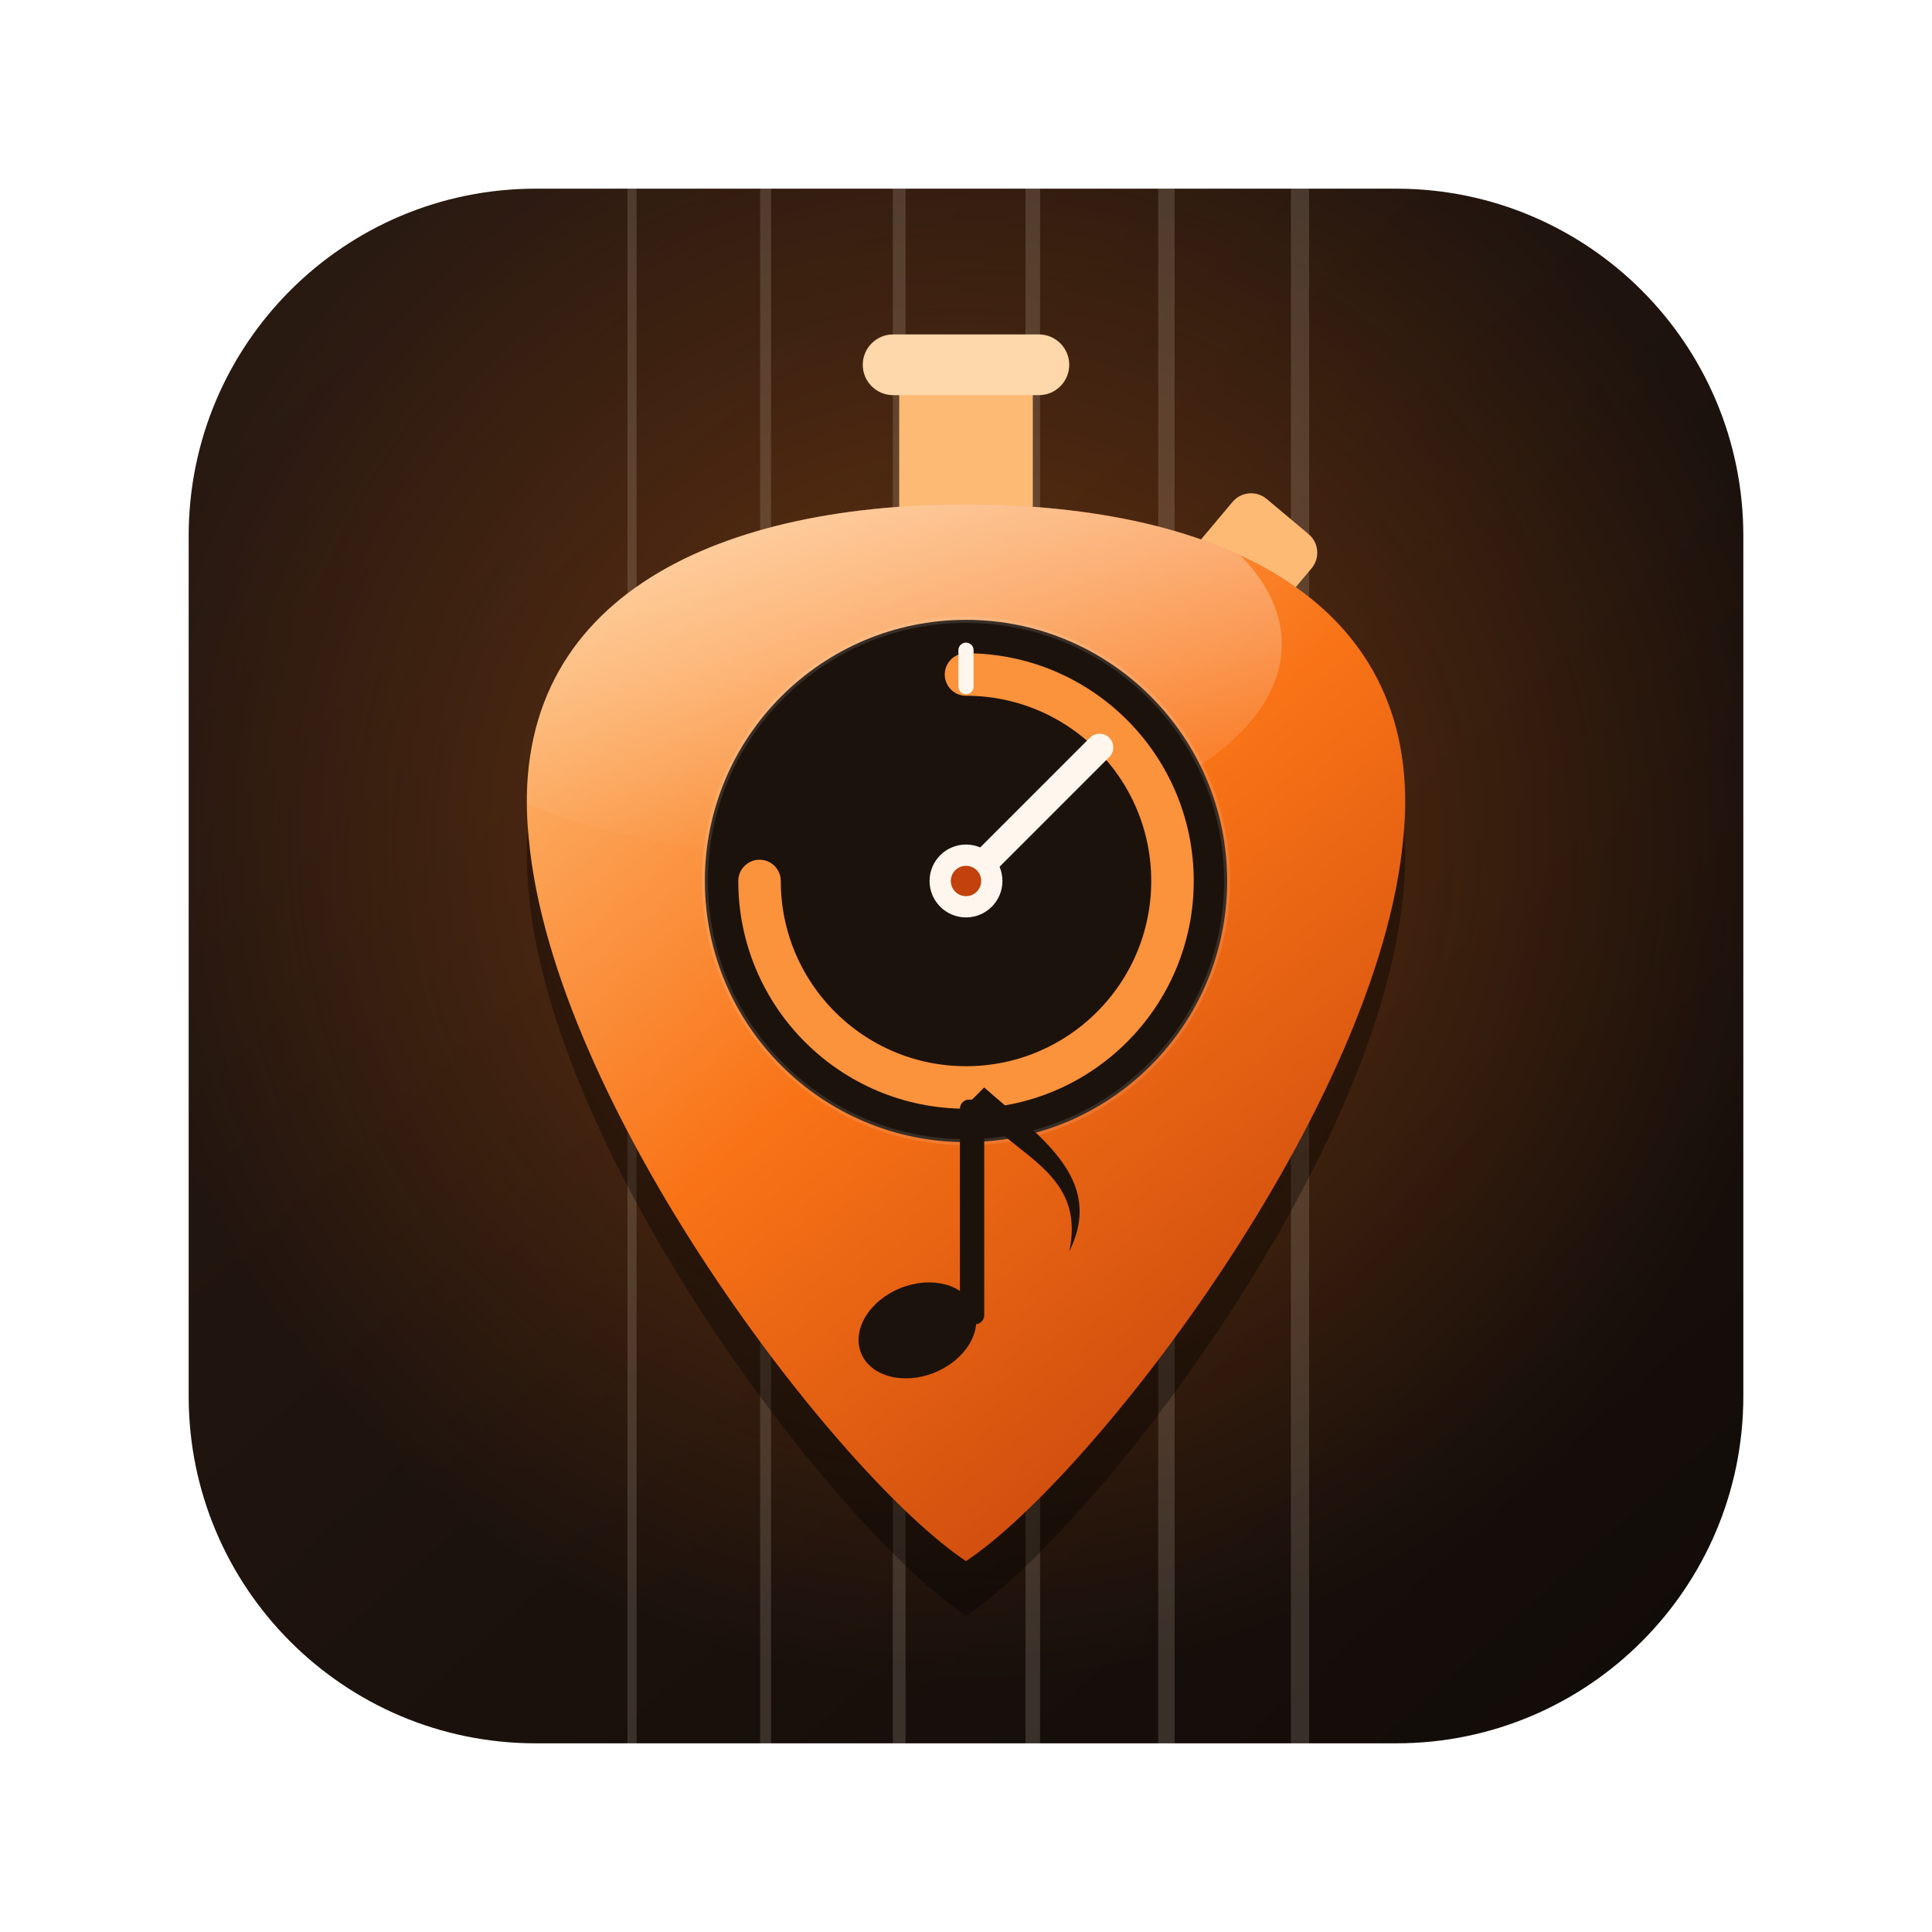
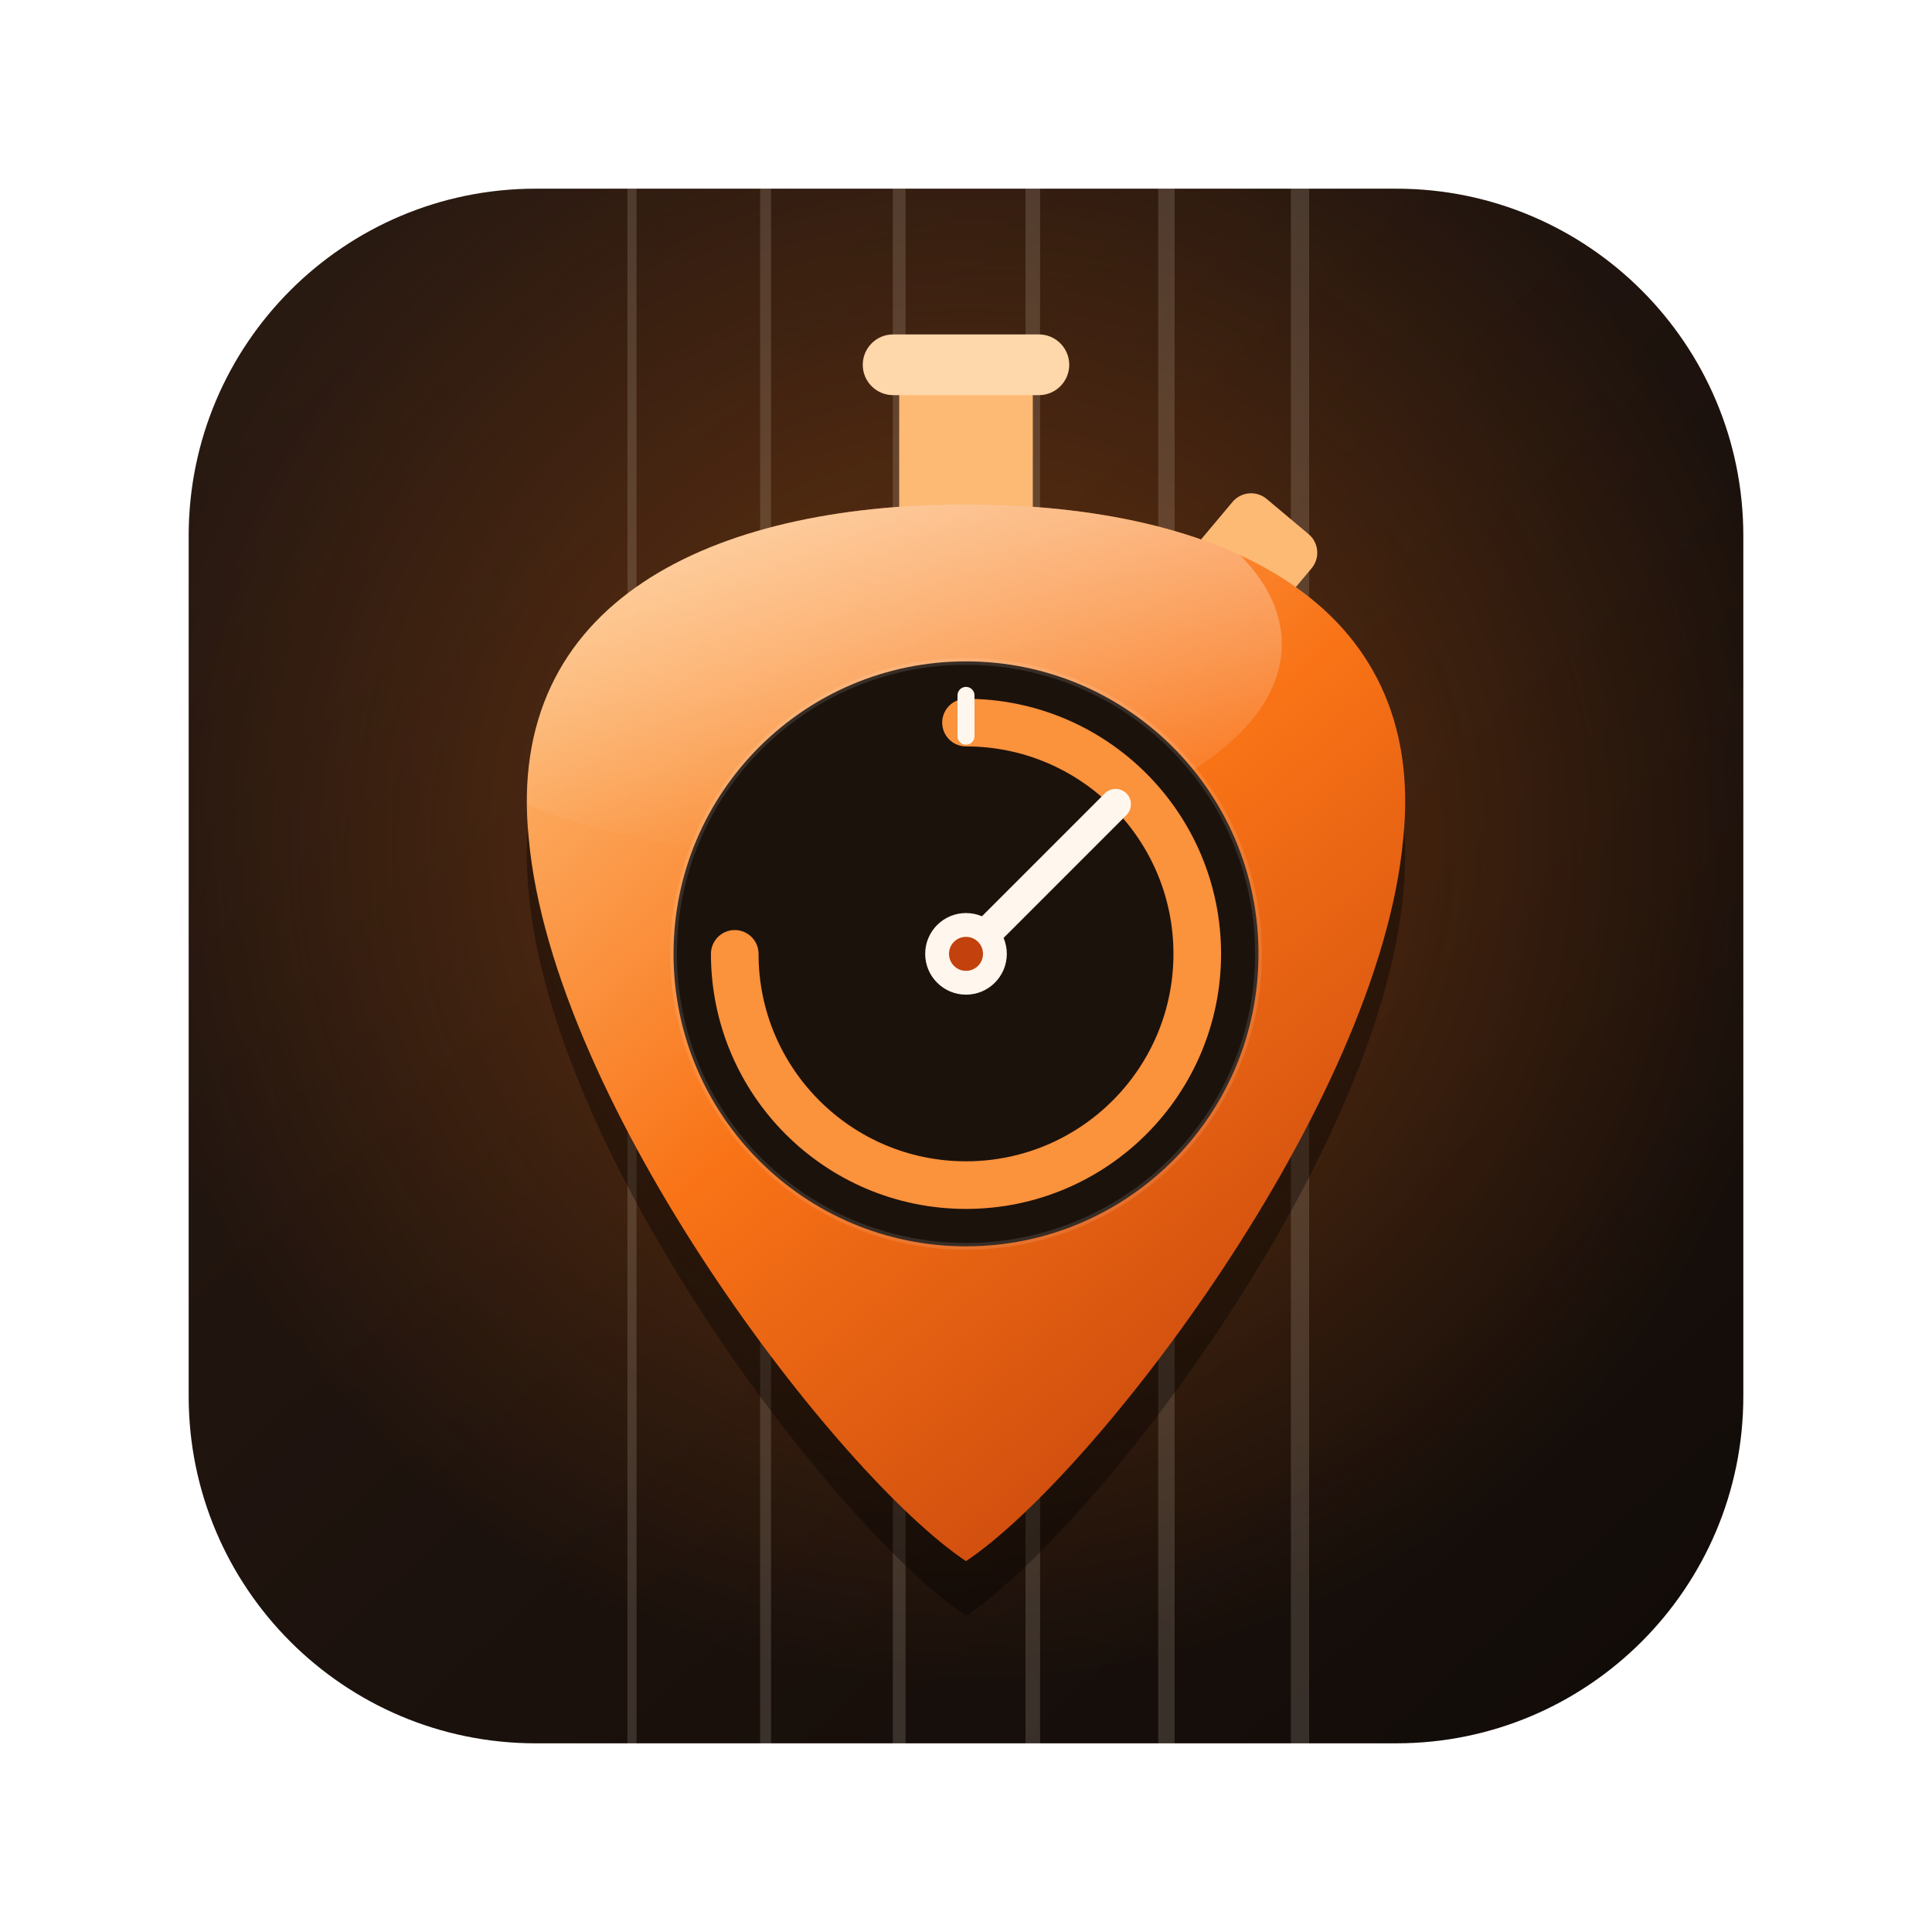
<svg xmlns="http://www.w3.org/2000/svg" viewBox="0 0 512 512">
  <defs>
    <linearGradient id="bg" x1="0" y1="0" x2="0.9" y2="1">
      <stop offset="0" stop-color="#2a1a12" />
      <stop offset="1" stop-color="#120c09" />
    </linearGradient>
    <radialGradient id="glow" cx="0.5" cy="0.42" r="0.55">
      <stop offset="0" stop-color="#f97316" stop-opacity=".35" />
      <stop offset="1" stop-color="#f97316" stop-opacity="0" />
    </radialGradient>
    <linearGradient id="pick" x1="0.15" y1="0" x2="0.85" y2="1">
      <stop offset="0" stop-color="#fdba74" />
      <stop offset=".45" stop-color="#f97316" />
      <stop offset="1" stop-color="#c2410c" />
    </linearGradient>
    <linearGradient id="sheen" x1="0" y1="0" x2="0" y2="1">
      <stop offset="0" stop-color="#fff" stop-opacity=".45" />
      <stop offset="1" stop-color="#fff" stop-opacity="0" />
    </linearGradient>
    <clipPath id="pc">
      <path id="pickpath" d="M256 452 C214 424 120 302 112 214 C104 136 172 104 256 104 C340 104 408 136 400 214 C392 302 298 424 256 452 Z" />
    </clipPath>
  </defs>
  <clipPath id="rr">
    <rect x="50" y="50" width="412" height="412" rx="92" />
  </clipPath>
  <g clip-path="url(#rr)">
    <g transform="translate(50 50) scale(0.804688)">
      <g id="bgrect">
        <rect width="512" height="512" fill="url(#bg)" />
        <rect width="512" height="512" fill="url(#glow)" />
        <g stroke="#f5e6d3" stroke-linecap="round" opacity=".16">
          <line x1="146" y1="0" x2="146" y2="512" stroke-width="3" />
          <line x1="190" y1="0" x2="190" y2="512" stroke-width="3.6" />
          <line x1="234" y1="0" x2="234" y2="512" stroke-width="4.2" />
          <line x1="278" y1="0" x2="278" y2="512" stroke-width="4.8" />
          <line x1="322" y1="0" x2="322" y2="512" stroke-width="5.4" />
          <line x1="366" y1="0" x2="366" y2="512" stroke-width="6" />
        </g>
      </g>
      <rect x="234" y="58" width="44" height="60" rx="8" fill="#fdba74" />
      <rect x="222" y="48" width="68" height="20" rx="10" fill="#fed7aa" />
      <rect x="334" y="104" width="34" height="34" rx="8" fill="#fdba74" transform="rotate(40 351 121)" />
      <path d="M256 466 C214 438 120 316 112 228 C104 150 172 118 256 118 C340 118 408 150 400 228 C392 316 298 438 256 466 Z" fill="#000" opacity=".35" transform="translate(0 4)" />
      <use href="#pickpath" fill="url(#pick)" />
      <g clip-path="url(#pc)">
        <ellipse cx="210" cy="150" rx="150" ry="70" fill="url(#sheen)" />
      </g>
-       <circle cx="256" cy="228" r="86" fill="#1c120c" />
-       <circle cx="256" cy="228" r="86" fill="none" stroke="#fff7ed" stroke-opacity=".12" stroke-width="2" />
-       <path d="M256 160 A68 68 0 1 1 188 228" fill="none" stroke="#fb923c" stroke-width="14" stroke-linecap="round" />
-       <g stroke="#fff7ed" stroke-width="5" stroke-linecap="round">
-         <line x1="256" y1="152" x2="256" y2="164" />
-       </g>
-       <line x1="256" y1="228" x2="300" y2="184" stroke="#fff7ed" stroke-width="9" stroke-linecap="round" />
-       <circle cx="256" cy="228" r="12" fill="#fff7ed" />
-       <circle cx="256" cy="228" r="5" fill="#c2410c" />
-       <g fill="#1c120c">
-         <ellipse cx="240" cy="376" rx="20" ry="15" transform="rotate(-22 240 376)" />
-         <rect x="254" y="300" width="8" height="74" rx="3" />
-         <path d="M258 300 C268 318 296 322 290 350 C302 326 280 312 262 296 Z" />
+       <g transform="translate(256 252) scale(1.12) translate(-256 -228)">
+         <circle cx="256" cy="228" r="86" fill="#1c120c" />
+         <circle cx="256" cy="228" r="86" fill="none" stroke="#fff7ed" stroke-opacity=".12" stroke-width="2" />
+         <path d="M256 160 A68 68 0 1 1 188 228" fill="none" stroke="#fb923c" stroke-width="14" stroke-linecap="round" />
+         <g stroke="#fff7ed" stroke-width="5" stroke-linecap="round">
+           <line x1="256" y1="152" x2="256" y2="164" />
+         </g>
+         <line x1="256" y1="228" x2="300" y2="184" stroke="#fff7ed" stroke-width="9" stroke-linecap="round" />
+         <circle cx="256" cy="228" r="12" fill="#fff7ed" />
+         <circle cx="256" cy="228" r="5" fill="#c2410c" />
      </g>
    </g>
  </g>
</svg>
